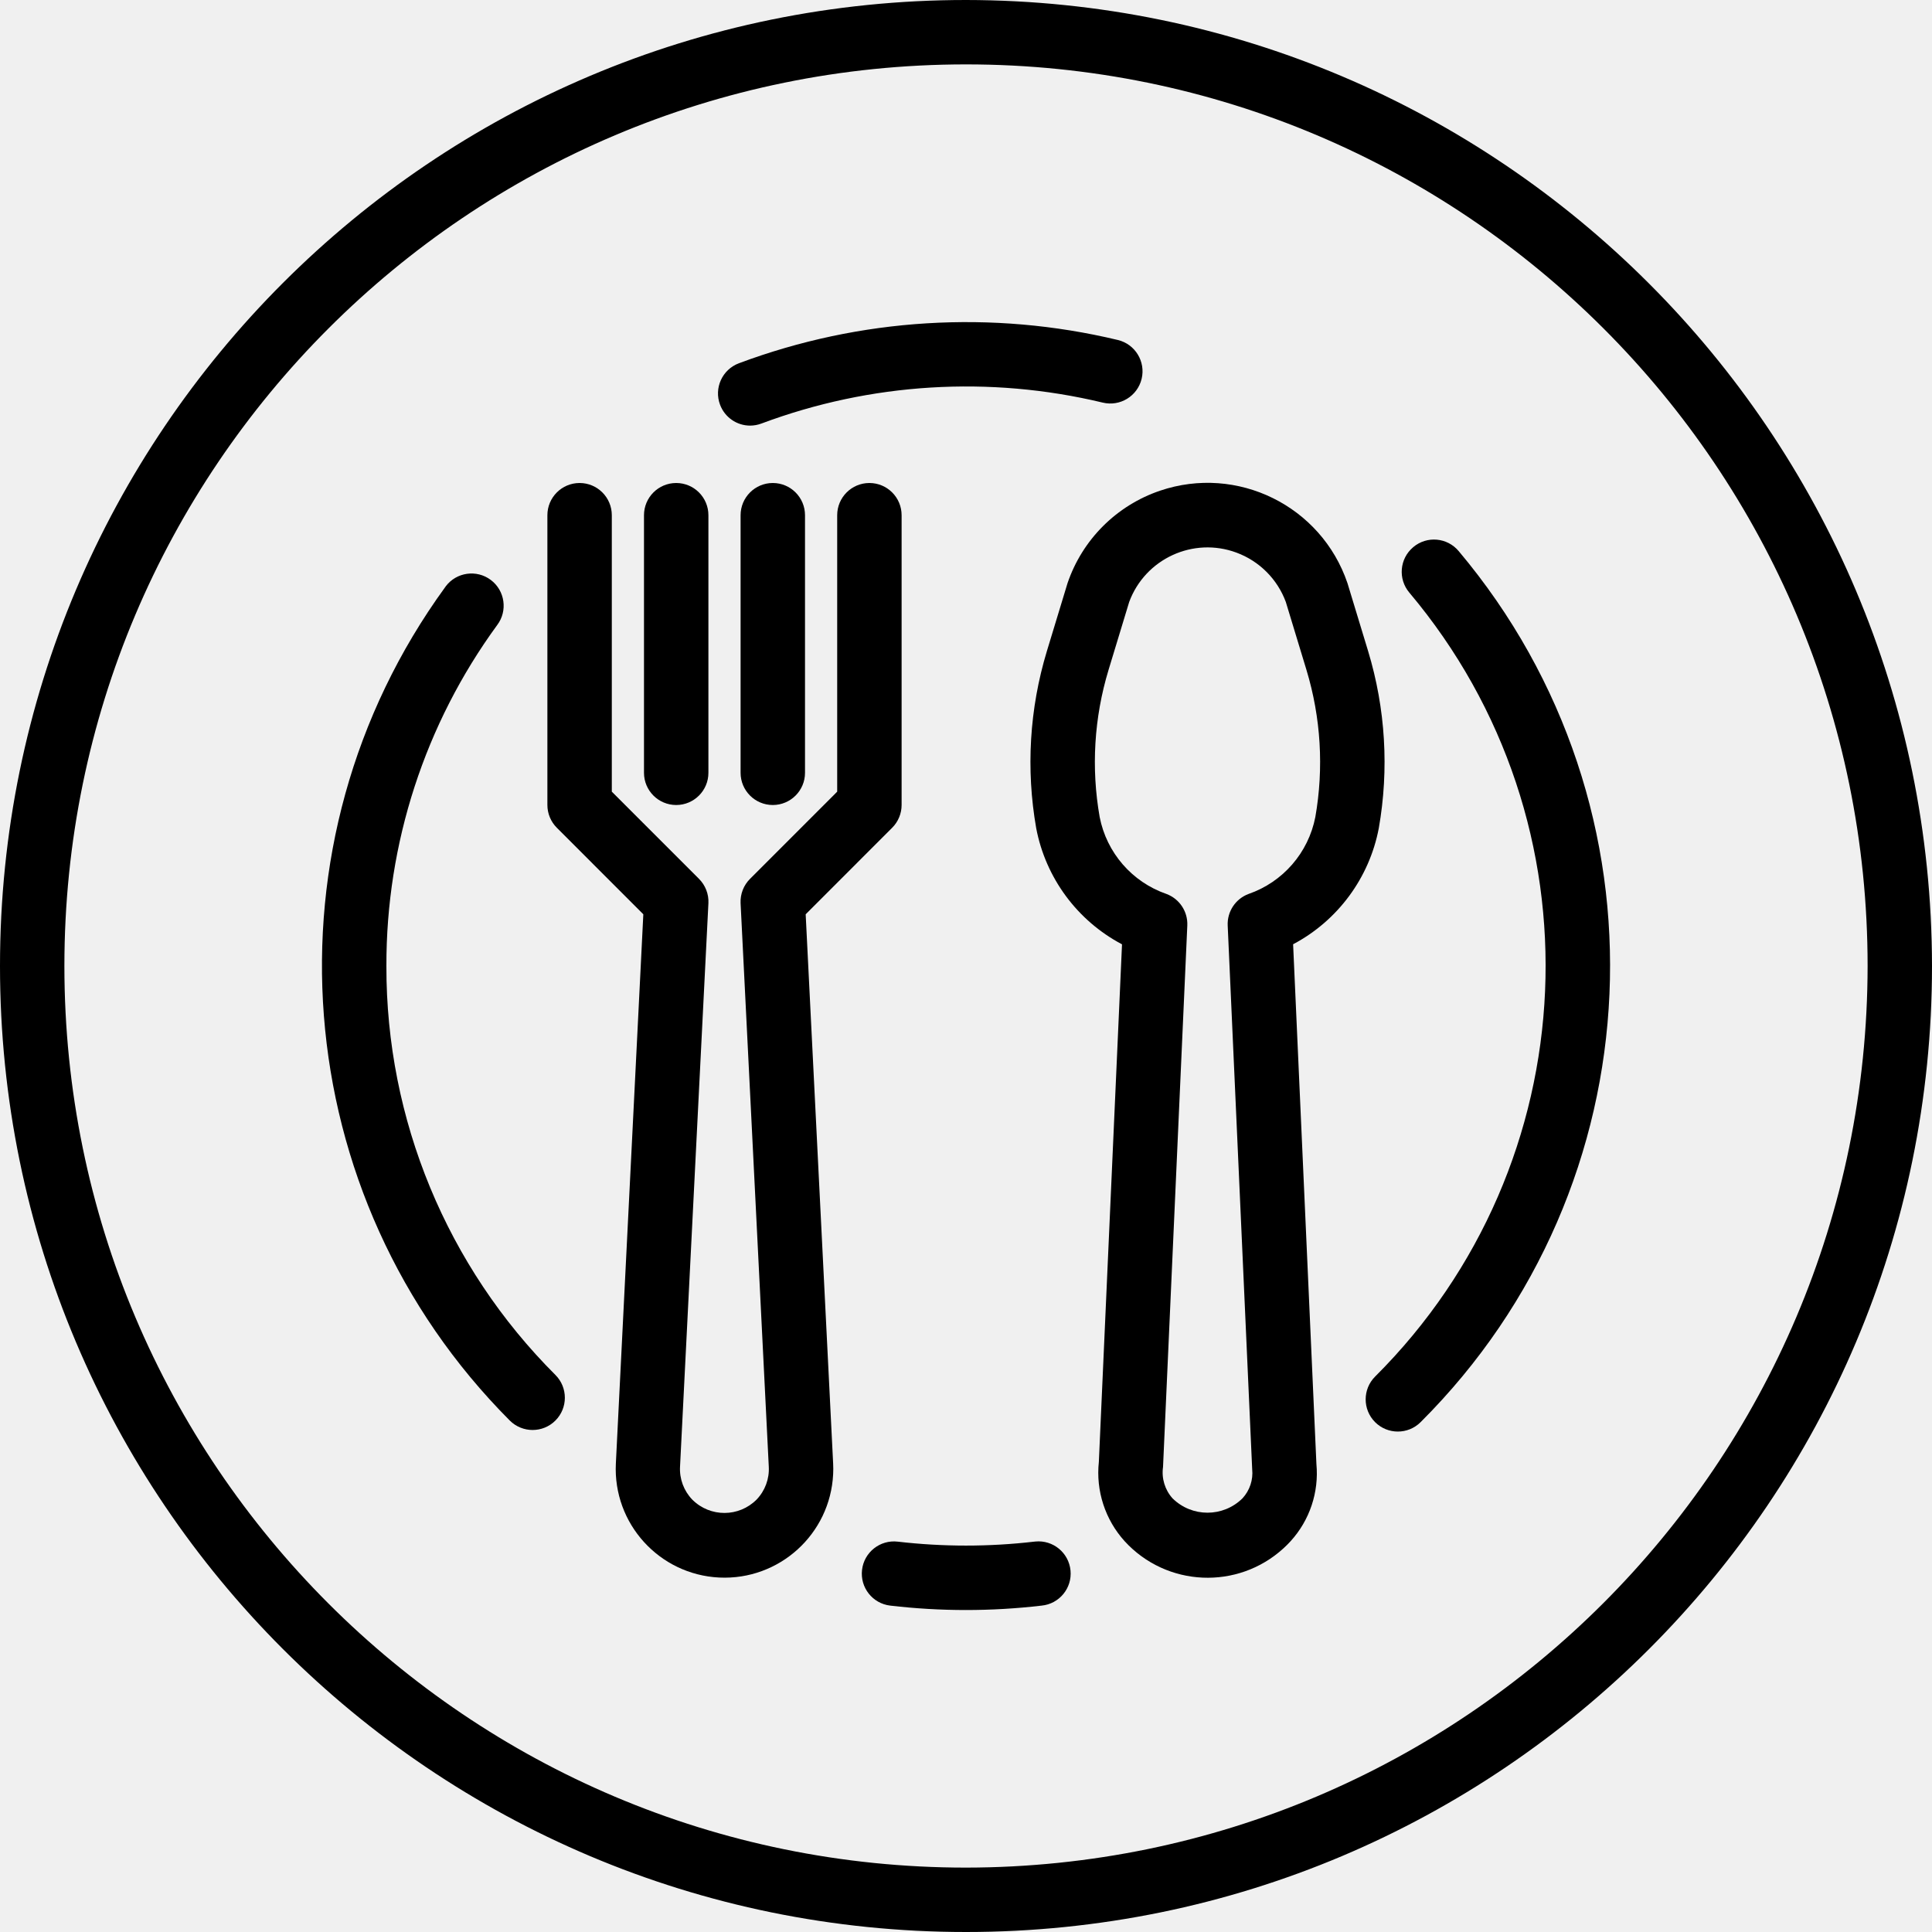
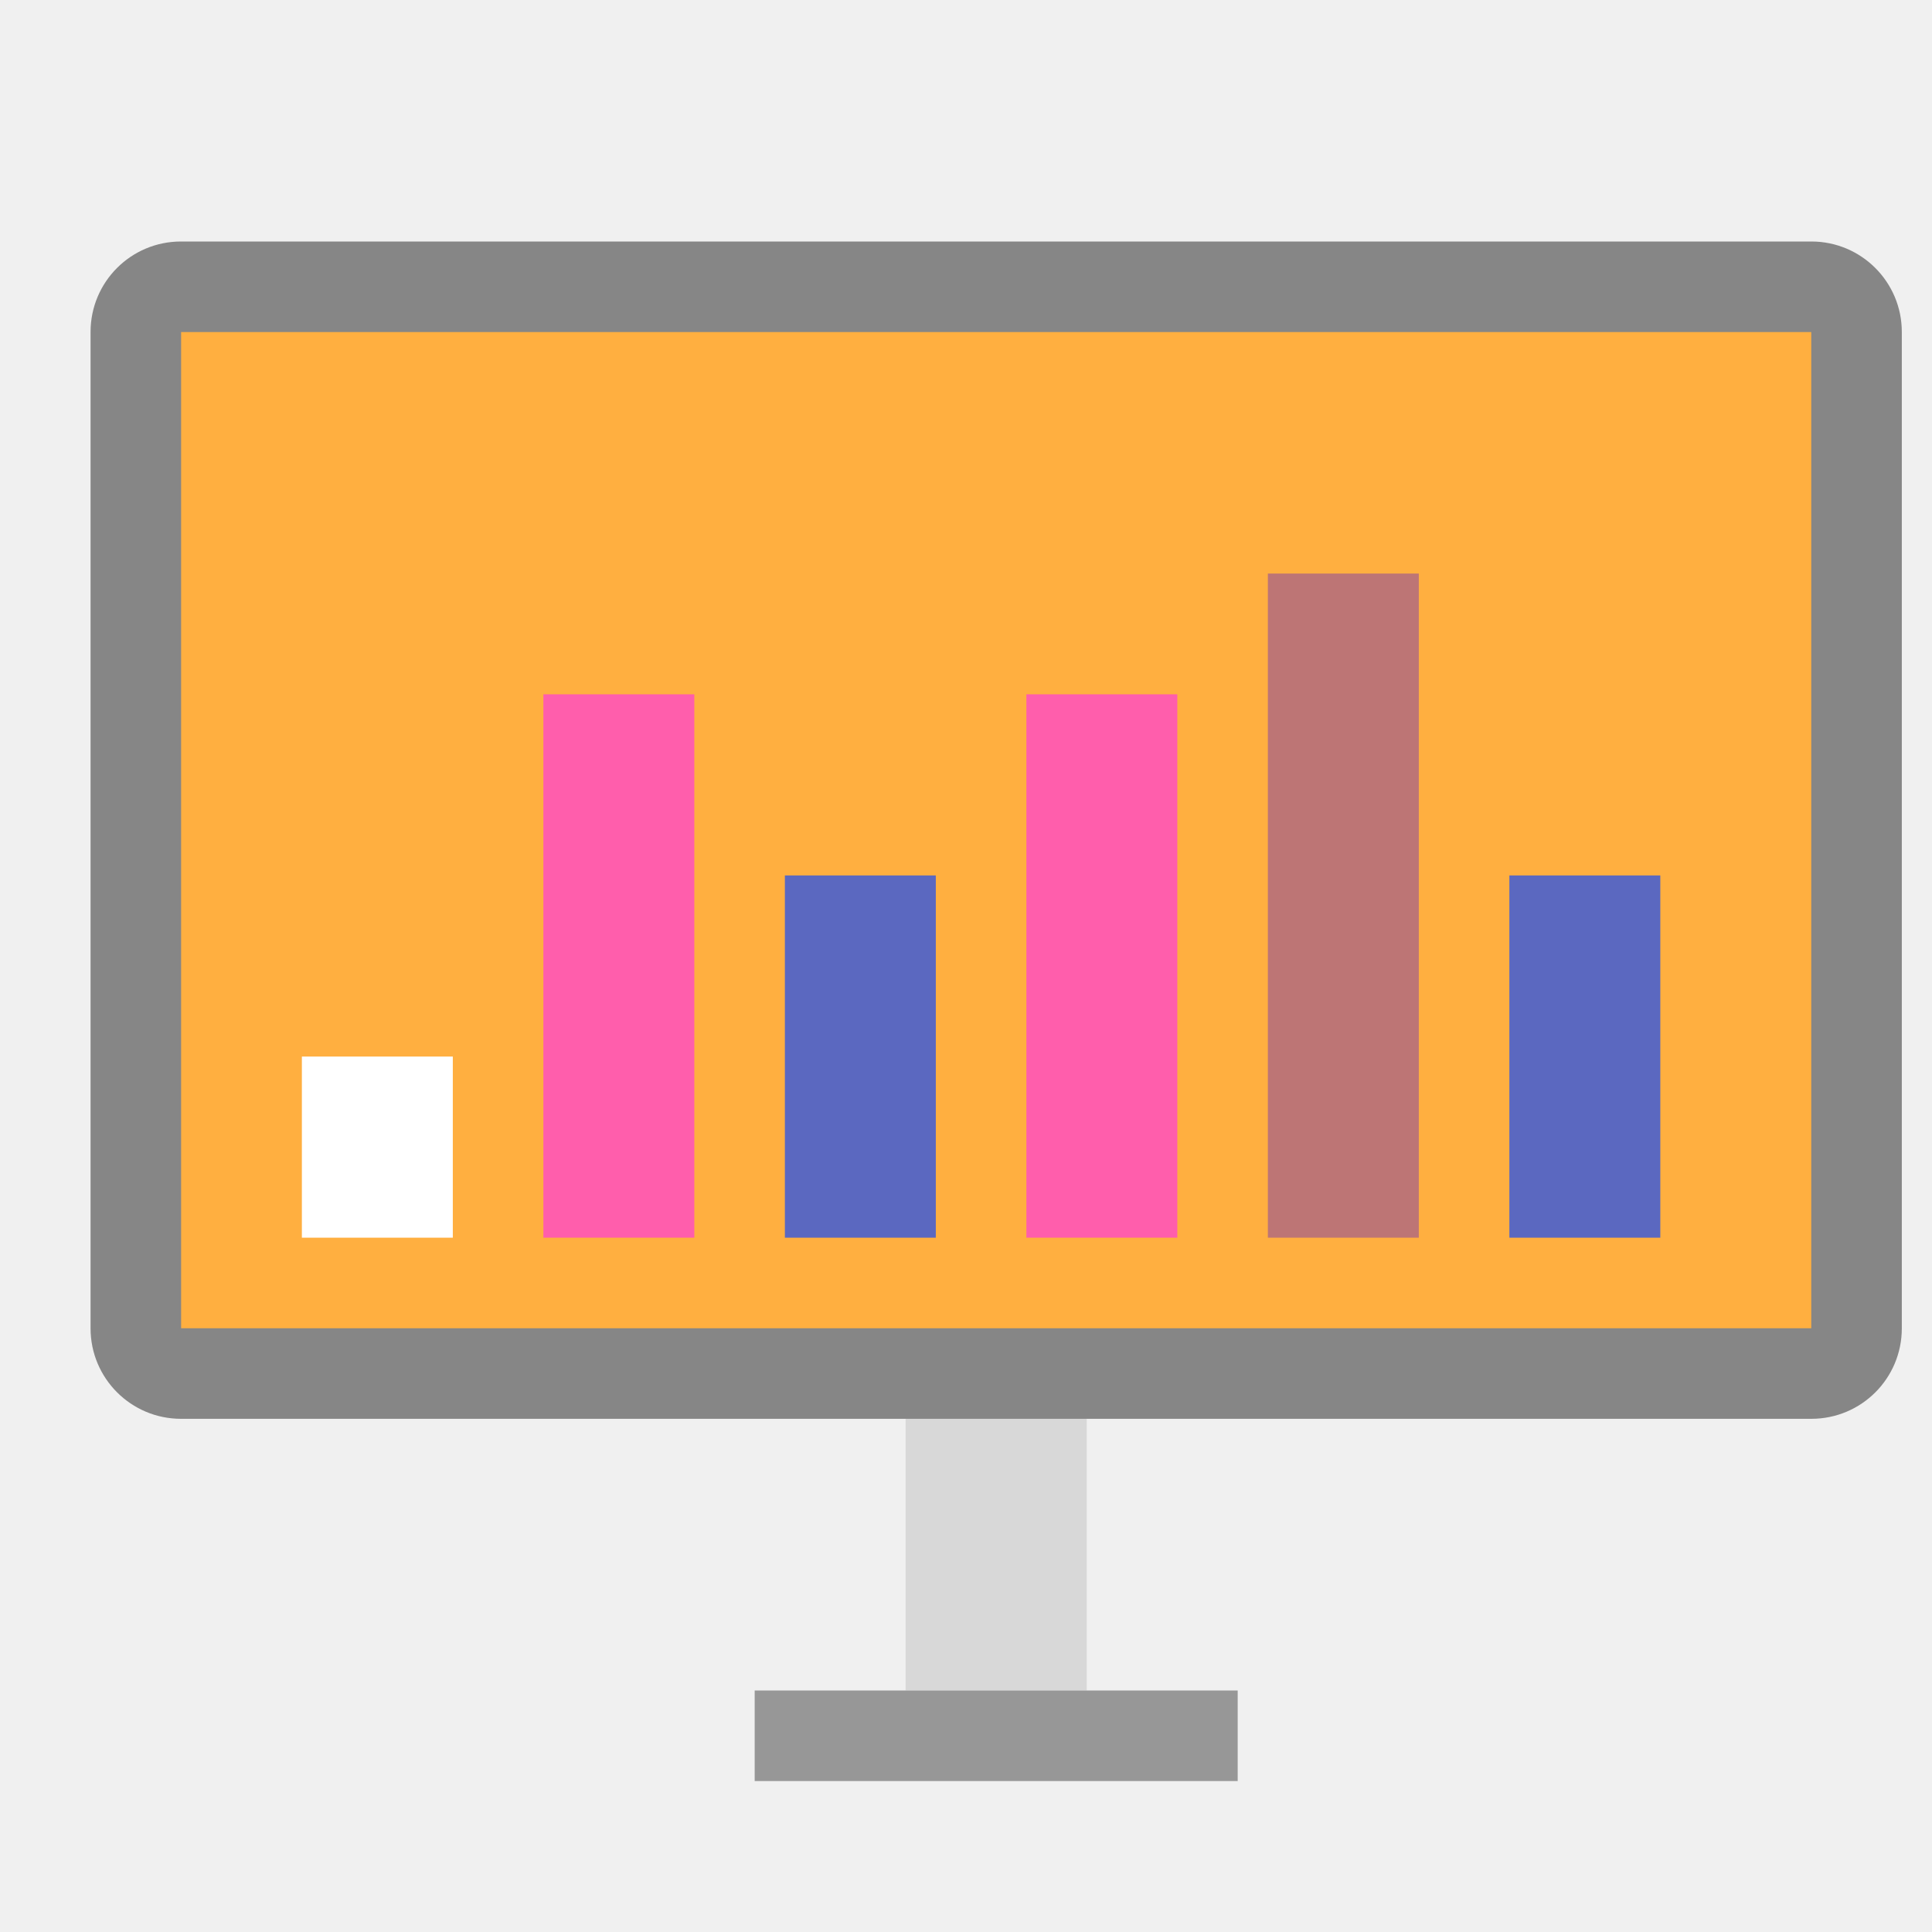
- <svg xmlns="http://www.w3.org/2000/svg">
-   <path d="M45.321 21.57L44.636 19.316C43.766 16.756 40.985 15.386 38.425      16.256C36.985 16.745 35.854 17.876 35.364 19.316L34.679 21.57C34.103      23.471 33.982 25.481 34.326 27.437C34.64 29.084 35.686 30.499 37.168      31.282L36.401 48.427C36.298 49.384 36.609 50.339 37.254 51.053C38.643      52.572 41 52.677 42.518 51.289C42.6 51.214 42.679 51.135 42.754      51.053C43.385 50.359 43.695 49.432 43.608 48.498L42.836 31.28C44.316      30.496 45.36 29.082 45.674 27.437C46.018 25.481 45.897 23.471 45.321      21.57ZM43.572 27.066C43.341 28.249 42.498 29.22 41.359 29.614C40.926      29.776 40.648 30.199 40.669 30.66L41.48 48.667C41.517 49.02 41.4      49.372 41.16 49.633C40.517 50.269 39.483 50.269 38.84 49.633C38.588      49.351 38.473 48.971 38.527 48.596L39.331 30.66C39.352 30.199 39.074      29.776 38.641 29.614C37.502 29.22 36.659 28.249 36.428 27.066C36.142      25.442 36.243 23.773 36.721 22.195L37.406 19.94C37.936 18.508 39.527      17.776 40.959 18.306C41.717 18.586 42.314 19.183 42.594 19.94L43.279      22.195C43.757 23.773 43.857 25.442 43.572 27.066Z" />
-   <path d="M28.8 16C28.211 16 27.733 16.478 27.733 17.067V26.225L24.846      29.113C24.632 29.325 24.519 29.619 24.533 29.92L25.467 48.587C25.489      48.989 25.343 49.383 25.064 49.674C24.48 50.263 23.529 50.267 22.939      49.683C22.936 49.68 22.933 49.677 22.93 49.674C22.651 49.383 22.505      48.989 22.527 48.587L23.467 29.92C23.482 29.619 23.368 29.326 23.155      29.113L20.267 26.225V17.067C20.267 16.478 19.789 16 19.2 16C18.611      16 18.133 16.478 18.133 17.067V26.667C18.133 26.95 18.246 27.221      18.446 27.421L21.311 30.287L20.401 48.483C20.304 50.471 21.837      52.161 23.825 52.258C25.812 52.354 27.502 50.822 27.599 48.834C27.605      48.717 27.605 48.6 27.599 48.483L26.689 30.287L29.554 27.421C29.754      27.221 29.867 26.95 29.867 26.667V17.067C29.867 16.478 29.389 16 28.8 16Z" />
-   <path d="M22.4 16C21.811 16 21.333 16.478 21.333 17.067V25.6C21.333 26.189      21.811 26.667 22.4 26.667C22.989 26.667 23.467 26.189 23.467 25.6V17.067C23.467      16.478 22.989 16 22.4 16Z" />
-   <path d="M25.6 16C25.011 16 24.533 16.478 24.533 17.067V25.6C24.533 26.189      25.011 26.667 25.6 26.667C26.189 26.667 26.667 26.189 26.667 25.6V17.067C26.667      16.478 26.189 16 25.6 16Z" />
-   <path d="M32 0C14.327 0 0 14.327 0 32C0 49.673 14.327 64 32 64C49.673 64 64 49.673      64 32C63.98 14.335 49.665 0.02 32 0ZM32 61.867C15.505 61.867 2.133 48.495      2.133 32C2.133 15.505 15.505 2.133 32 2.133C48.495 2.133 61.867      15.505 61.867 32C61.848 48.487 48.487 61.848 32 61.867Z" />
-   <path d="M35.462 52.023C35.405 51.437 34.884 51.008 34.297 51.065C34.283      51.066 34.27 51.068 34.256 51.07L34.26 51.069C32.758 51.243 31.241      51.243 29.74 51.069C29.154 51 28.624 51.419 28.556 52.004C28.487      52.59 28.906 53.12 29.491 53.188C31.157 53.383 32.839 53.383      34.505 53.188C35.091 53.131 35.52 52.609 35.462 52.023Z" />
-   <path d="M48.32 18.255C47.941 17.803 47.269 17.744 46.817 18.123C46.816      18.124 46.814 18.126 46.813 18.127C46.362 18.507 46.305 19.179 46.685      19.63C53.116 27.265 52.624 38.554 45.553 45.6C45.136 46.016 45.135      46.691 45.55 47.109C45.966 47.526 46.642 47.527 47.059 47.111C54.917      39.283 55.465 26.739 48.32 18.255Z" />
-   <path d="M24.851 14.099C24.851 14.099 24.85 14.099 24.849 14.099C24.849      14.099 24.848 14.099 24.847 14.099H24.851Z" />
-   <path d="M37.032 11.263C32.863 10.264 28.491 10.532 24.476 12.034C23.924      12.242 23.645 12.857 23.853 13.408C24.009 13.824 24.406 14.099 24.85      14.099C24.978 14.098 25.104 14.075 25.224 14.03C28.839 12.678 32.776      12.436 36.53 13.337C37.103 13.475 37.679 13.123 37.818 12.55C37.956      11.978 37.604 11.401 37.032 11.263Z" />
-   <path d="M18.399 45.547C14.803 41.957 12.788 37.081 12.8 32C12.79      27.941 14.075 23.984 16.47 20.706C16.824 20.235 16.73 19.567      16.259 19.212C15.788 18.858 15.119 18.953 14.765 19.424C14.759      19.433 14.753 19.441 14.747 19.45C8.58 27.928 9.487 39.631      16.887 47.057C17.305 47.474 17.981 47.475 18.398 47.058C18.816      46.641 18.816 45.964 18.399 45.547Z" />
+ <svg xmlns="http://www.w3.org/2000/svg" width="64px" height="64px" viewBox="0 0 64 64">
+   <g fill="none" fill-rule="evenodd">
+     <rect width="6" height="11" x="30" y="45" fill="#D8D8D8" />
+     <rect width="14" height="1" x="26" y="57" stroke="#979797" stroke-width="2" />
+     <path fill="#868686" d="M3,10.996 C3,9.341 4.337,8 5.996,8 L60.004,8 C61.659,8 63,9.342 63,10.996 L63,44.004 C63,45.659 61.663,47 60.004,47 L5.996,47 C4.341,47 3,45.658 3,44.004 L3,10.996 Z" />
+     <rect width="54" height="33" x="6" y="11" fill="#FFAF40" />
+     <rect width="5" height="18" x="34" y="23" fill="#FF5EAC" />
+     <rect width="5" height="18" x="18" y="23" fill="#FF5EAC" />
+     <rect width="5" height="12" x="50" y="29" fill="#5B68C0" />
+     <rect width="5" height="6" x="10" y="35" fill="#FFF" />
+     <rect width="5" height="12" x="26" y="29" fill="#5B68C0" />
+     <rect width="5" height="22" x="42" y="19" fill="#BD7575" />
+   </g>
</svg>
